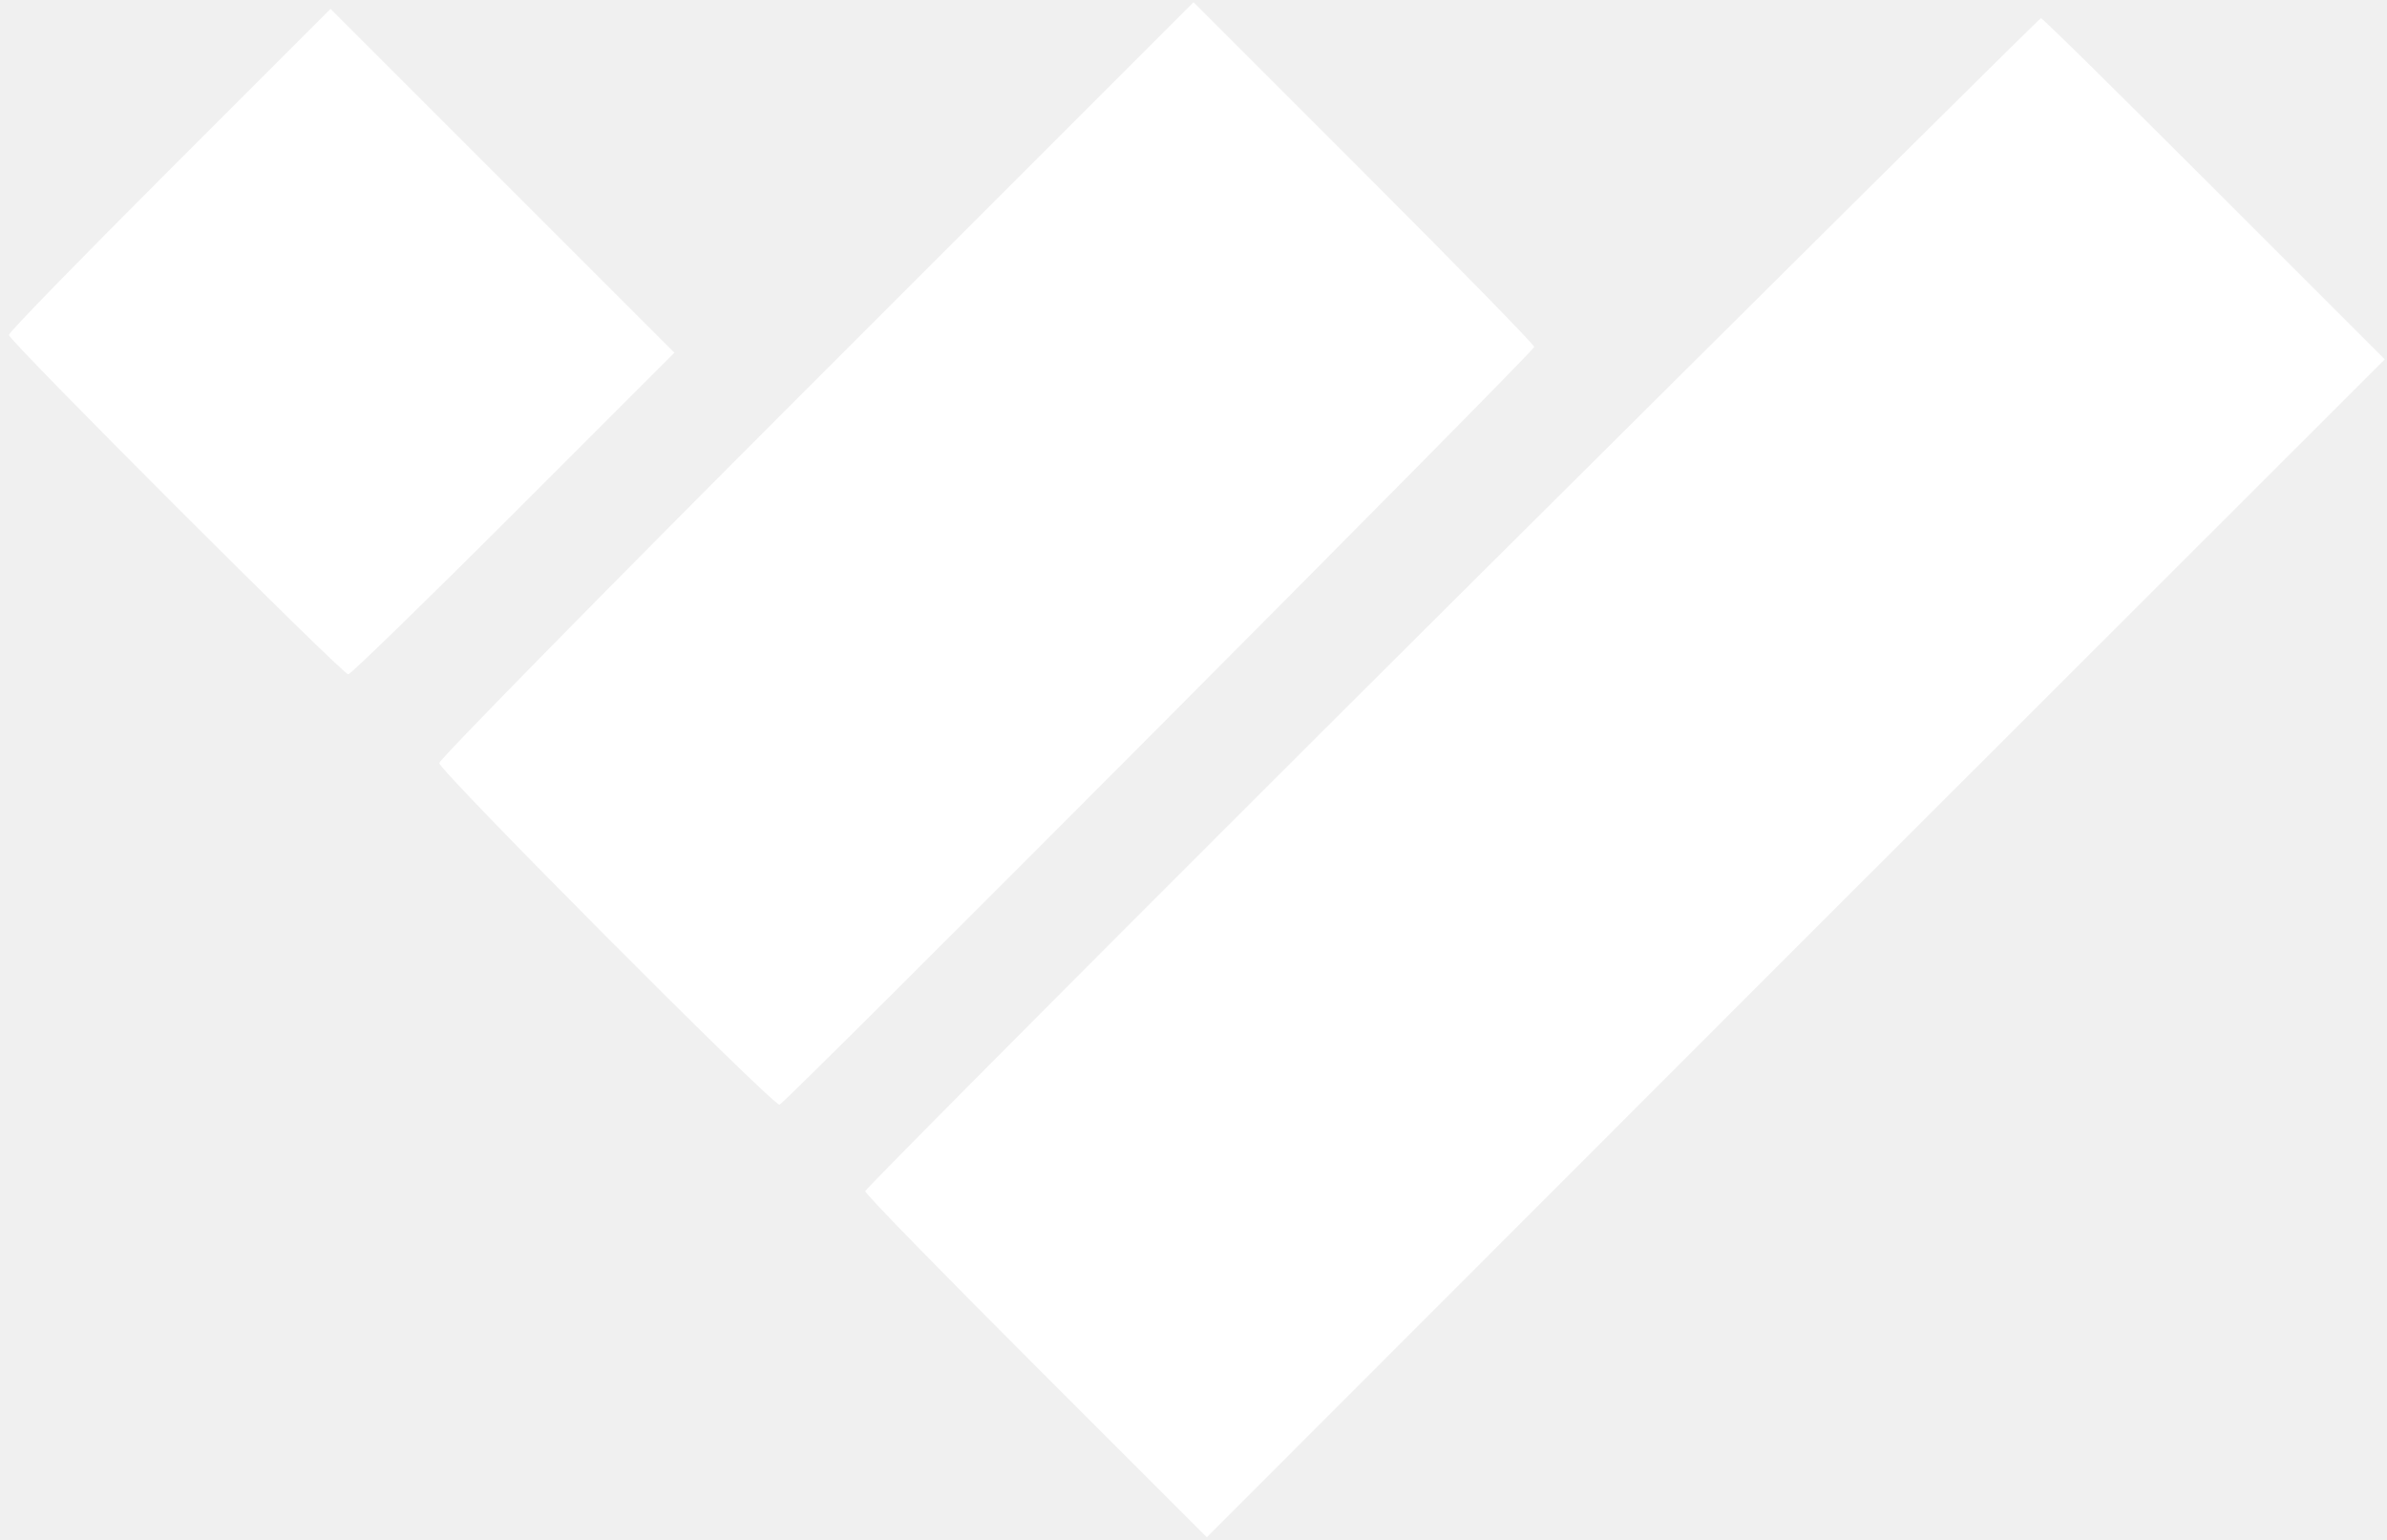
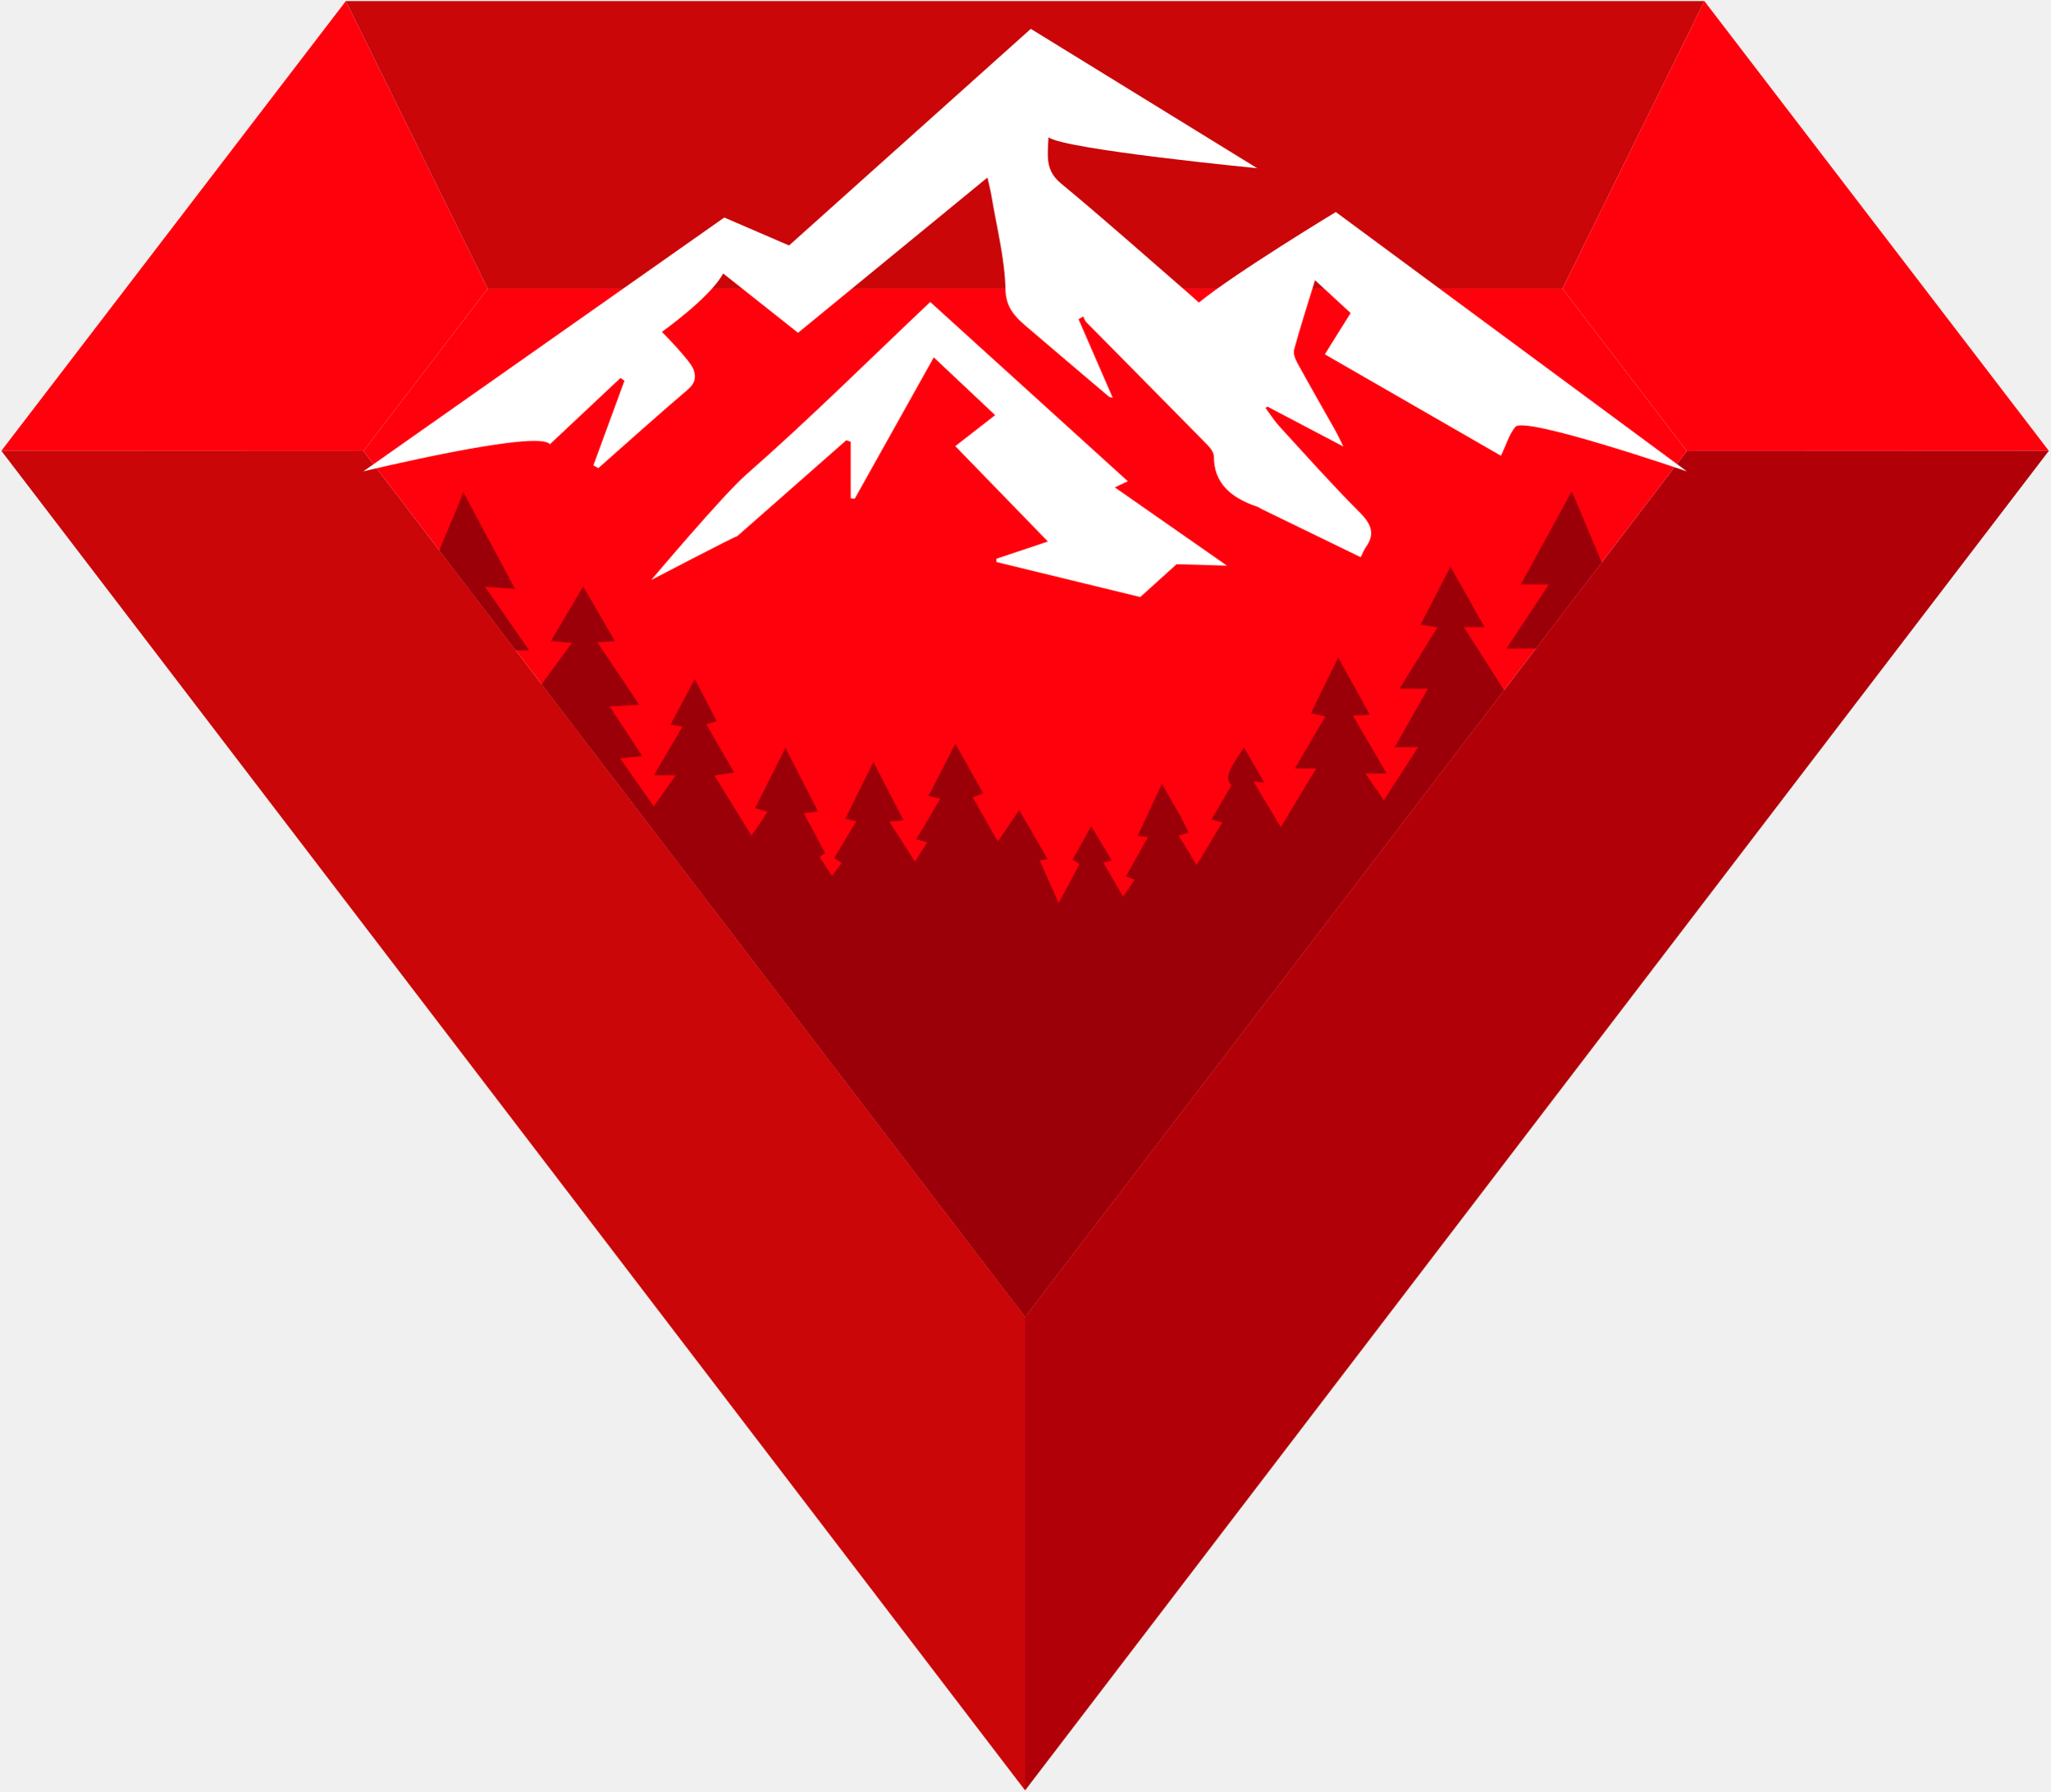
- <svg xmlns="http://www.w3.org/2000/svg" version="1.0" viewBox="0 0 538 347" preserveAspectRatio="xMidYMid meet">
-   <g transform="translate(0,347) scale(0.1,-0.1)" fill="#FFFFFF" stroke="none">
-     <path d="M1840 2615 c-467 -467 -850 -857 -850 -865 0 -17 749 -770 767 -770 10 0 1695 1692 1701 1708 1 4 -171 180 -383 392 l-385 385 -850 -850z" />
-     <path d="M382 3087 c-199 -199 -362 -366 -362 -372 0 -13 752 -765 765 -765 5 0 173 163 373 363 l362 362 -388 388 -387 387 -363 -363z" />
-     <path d="M3272 2112 c-727 -724 -1322 -1322 -1322 -1327 0 -6 173 -183 385 -395 l385 -385 1327 1328 1328 1327 -385 385 c-212 212 -387 385 -390 384 -3 0 -600 -593 -1328 -1317z" />
-   </g>
+ <svg xmlns="http://www.w3.org/2000/svg" width="1134" height="991" viewBox="0 0 1134 991" fill="none">
+   <path d="M269.769 159.623L191.266 0.605L0.75 249.334L200.97 249.438L269.769 159.623Z" fill="#FF000D" />
+   <path d="M567.003 0.605H274.438H191.266L269.769 159.623H391.185H864.238L942.747 0.605H567.003Z" fill="#CA0608" />
+   <path d="M242.511 303.788L200.97 249.438L0.75 249.334L56.333 322.063L567.003 990.229V728.358L242.511 303.788Z" fill="#CA0608" />
+   <path d="M988.512 60.355L942.747 0.605L864.238 159.623L884.88 186.566L933.039 249.438L1133.26 249.334L988.512 60.355Z" fill="#FF000D" />
+   <path d="M933.039 249.438L896.531 297.21L568.81 725.992L567.003 728.358V990.229L593.036 956.169L1081.6 316.916L1133.26 249.334L933.039 249.438Z" fill="#B20009" />
+   <path d="M200.97 249.438L269.769 159.623H864.238L933.039 249.438L567.003 728.358L200.97 249.438Z" fill="#FF000D" />
+   <path d="M304.13 245.742C298.29 237.108 200.97 260.691 200.97 260.691L400.612 120.299L436.443 135.755L570.165 15.954L695.389 93.025C695.389 93.025 588.302 82.62 579.952 75.897C579.439 86.259 578.03 94.158 586.849 101.446C610.043 120.614 632.384 140.529 655.04 160.161C657.829 162.57 660.531 165.022 663.127 167.336C683.231 150.933 738.868 117.261 738.868 117.261L933.039 260.691C933.039 260.691 843.317 229.872 838.212 236.083C834.663 240.38 833.197 245.924 830.233 252.063C797.363 233.133 764.985 214.493 732.803 195.967C737.736 188.078 742.188 180.955 747.071 173.13C740.755 167.301 734.453 161.499 727.376 154.971C723.196 168.626 719.221 180.889 715.851 193.272C715.203 195.573 716.428 198.556 717.683 200.865C724.609 213.516 731.843 226.049 738.916 238.642C740.128 240.8 741.128 243.037 743.071 246.97C727.828 238.952 714.488 231.933 701.145 224.914C700.754 225.136 700.368 225.36 699.965 225.577C702.554 229.04 704.83 232.703 707.78 235.925C722.442 251.924 736.836 268.113 752.275 283.571C758.642 289.934 760.625 295.444 755.516 302.607C754.441 304.116 753.828 305.862 752.641 308.178C734.222 299.209 716.111 290.415 698 281.614C697.086 281.17 696.261 280.524 695.282 280.198C680.509 275.219 671.379 266.902 671.446 252.576C671.461 250.386 669.6 247.849 667.822 246.034C645.553 223.361 623.155 200.802 600.846 178.176C600.003 177.322 599.702 176.08 599.154 175.019C598.29 175.537 597.423 176.042 596.577 176.555C602.804 190.889 609.045 205.218 615.476 219.991C614.547 219.742 613.788 219.728 613.389 219.391C597.982 206.345 582.602 193.286 567.244 180.174C560.786 174.662 556.364 169.469 556.158 160.199C555.791 143.008 551.313 125.868 548.461 108.715C547.839 104.978 546.855 101.266 546.172 98.192C511.397 126.697 476.654 155.179 441.413 184.062C427.841 173.311 414.392 162.648 399.991 151.239C392.895 164.568 366.093 183.544 366.093 183.544C366.093 183.544 381.865 199.323 383.636 204.446C385.229 209.09 384.297 212.18 380.151 215.71C363.51 229.893 347.318 244.46 330.967 258.891C330.049 258.394 329.119 257.898 328.197 257.394C333.931 241.792 339.656 226.171 345.381 210.565C344.652 210.058 343.917 209.556 343.187 209.048C330.523 220.941 317.872 232.836 304.13 245.742Z" fill="white" />
+   <path d="M678.686 312.843C678.686 312.843 637.998 284.465 616.614 269.541C619.751 268.075 621.694 267.171 623.838 266.168C586.655 232.449 550.535 199.672 514.523 167.008C480.551 199.143 447.671 231.842 412.627 262.579C399.737 273.868 360.221 320.772 360.221 320.772C360.221 320.772 407.392 296.144 407.782 296.542C427.886 278.858 447.981 261.186 468.076 243.504C468.893 243.783 469.727 244.058 470.549 244.337C470.549 254.756 470.549 265.172 470.549 275.588C471.29 275.66 472.035 275.738 472.781 275.81C487.198 250.015 501.623 224.238 516.5 197.645C528.137 208.604 539.063 218.9 550.425 229.601C542.583 235.699 535.482 241.216 528.38 246.739C545.788 264.676 562.481 281.854 579.604 299.492C569.205 302.97 560.172 306.002 551.14 309.013C551.119 309.622 551.104 310.218 551.072 310.816C577.461 317.251 603.891 323.675 630.72 330.203L650.824 312.031L678.686 312.843Z" fill="white" />
+   <path d="M841.238 323.211C847.478 323.211 851.726 323.211 856.677 323.211C848.801 335.173 841.474 346.312 833.325 358.672C839.781 358.672 844.19 358.672 849.55 358.672L885.962 311.033C880.412 297.851 875.028 285.075 869.399 271.7C859.768 289.327 850.896 305.544 841.238 323.211Z" fill="#9B0008" />
+   <path d="M292.69 359.719C284.061 347.273 276.431 336.253 268.257 324.466C274.028 324.889 278.734 325.233 284.816 325.678C275.142 307.549 266.037 290.489 256.273 272.202C252.068 283.523 247.044 293.898 243.011 304.444L285.257 359.719C287.58 359.719 289.93 359.719 292.69 359.719Z" fill="#9B0008" />
+   <path d="M809.723 346.867C813.821 346.867 816.826 346.867 821.192 346.867C814.728 335.449 808.874 325.096 802.271 313.438C796.262 325.11 791.143 335.055 785.794 345.458C789.408 346.067 792.018 346.501 795.054 347.01C788.068 358.327 781.367 369.175 774.122 380.915C780.381 380.915 784.841 380.915 789.842 380.915C783.73 391.652 777.894 401.891 771.462 413.197C776.481 413.197 779.879 413.197 784.461 413.197C777.789 423.504 771.685 432.931 765.393 442.643C761.891 437.492 758.912 433.103 755.316 427.816C759.532 427.816 762.694 427.816 767.024 427.816C760.518 416.695 754.578 406.554 748.311 395.853C751.531 395.63 753.932 395.466 757.661 395.215C751.821 384.672 746.376 374.839 740.188 363.657C734.667 374.935 729.964 384.539 725.121 394.437C728.437 395.183 730.596 395.674 733.134 396.233C727.577 405.726 722.311 414.702 716.278 424.987C721.157 424.987 723.965 424.987 728.065 424.987C721.283 436.207 715.106 446.439 708.427 457.494C703.157 448.676 698.464 440.825 693.302 432.181C695.687 432.443 696.783 432.572 699.307 432.844C695.256 425.828 691.775 419.806 688.115 413.471C678.91 426.534 677.515 430.994 681.232 434.217C677.562 440.469 673.898 446.721 670.073 453.245C672.511 453.901 673.924 454.285 676.092 454.876C671.238 462.935 666.815 470.287 661.918 478.428C658.25 472.424 655.16 467.383 651.93 462.114C654.139 461.49 655.709 461.039 657.508 460.53C655.852 457.196 654.332 454.138 653.343 452.134L642.696 433.529L635.774 448.352H635.777C634.702 450.65 633.676 452.833 632.666 455.002L632.265 455.852C631.25 458.014 630.244 460.175 629.206 462.394C631.712 462.613 633.376 462.749 634.993 462.896C630.802 470.375 626.823 477.487 622.747 484.757C624.801 485.517 625.897 485.925 627.604 486.546C625.295 489.934 623.431 492.666 621.198 495.928C617.302 489.202 613.852 483.252 610.239 477.021C611.812 476.67 612.899 476.426 615.014 475.96C611.163 469.554 607.664 463.746 603.607 457C599.767 463.836 596.523 469.608 593.294 475.365C594.889 476.466 595.942 477.2 597.083 477.993C593.089 485.439 589.364 492.39 585.568 499.473C581.842 491.074 578.448 483.456 575.064 475.821C576.29 475.645 577.452 475.477 579.481 475.19C574.171 465.998 569.156 457.344 563.75 448.013C559.278 454.613 555.557 460.105 551.965 465.407C547.186 457.061 542.648 449.132 537.998 441.009C539.945 440.27 541.529 439.664 543.802 438.793C538.641 429.573 533.852 421.012 528.428 411.315C523.131 421.632 518.494 430.652 513.617 440.141C516.279 440.815 517.971 441.238 520.052 441.765C515.538 449.433 511.294 456.642 506.831 464.221C509.001 464.798 510.658 465.236 512.893 465.83C510.513 469.591 508.52 472.734 506.082 476.592C501.106 468.806 496.716 461.948 491.934 454.463C494.808 454.172 496.909 453.954 499.762 453.664C494.191 442.906 488.88 432.66 483.067 421.443C477.498 432.732 472.631 442.583 467.595 452.782C470.065 453.406 471.586 453.803 473.574 454.309C469.329 461.371 465.379 467.953 461.425 474.528C463.139 475.672 464.225 476.392 465.582 477.292C463.635 479.88 462.047 481.992 460.188 484.465C457.559 480.443 455.445 477.21 453.328 473.98C454.556 473.073 456.383 471.869 456.325 471.757C452.579 464.53 448.67 457.396 444.565 449.861C447.029 449.513 449.223 449.219 452.454 448.76C446.485 437.142 440.839 426.136 434.42 413.632C428.224 425.957 423.006 436.353 417.69 446.943C420.475 447.778 422.335 448.341 424.586 449.011C421.48 453.589 418.746 457.622 415.65 462.182C408.766 450.976 402.209 440.332 395.19 428.922C398.89 428.348 402.032 427.861 406.065 427.237C400.776 418.081 395.816 409.507 390.686 400.623C392.534 400.035 393.993 399.569 396.411 398.795C392.421 391.142 388.709 384.032 384.314 375.601C379.313 384.929 375.255 392.507 370.866 400.699C373.667 401.19 375.387 401.495 377.503 401.865C372.305 410.684 367.367 419.073 361.642 428.777C366.435 428.777 369.387 428.777 373.739 428.777C369.294 435.09 365.659 440.252 361.606 445.999C355.203 436.865 349.432 428.616 343.018 419.449C347.334 418.972 350.72 418.599 355.223 418.097C349.105 408.823 343.353 400.109 337.162 390.723C342.599 390.393 347.438 390.096 353.541 389.734C345.527 377.796 338.176 366.863 330.345 355.187C334.077 354.961 336.495 354.818 340.117 354.599C334.186 344.396 328.699 334.957 322.549 324.368C316.235 335.029 310.633 344.49 304.696 354.524C309.075 354.904 312.092 355.169 316.322 355.542C310.502 363.5 305.105 370.885 299.573 378.449L566.997 728.346C567.005 728.346 567.012 728.346 567.019 728.346L831.937 381.725C824.36 369.843 817.313 358.787 809.723 346.867Z" fill="#9B0008" />
</svg>
